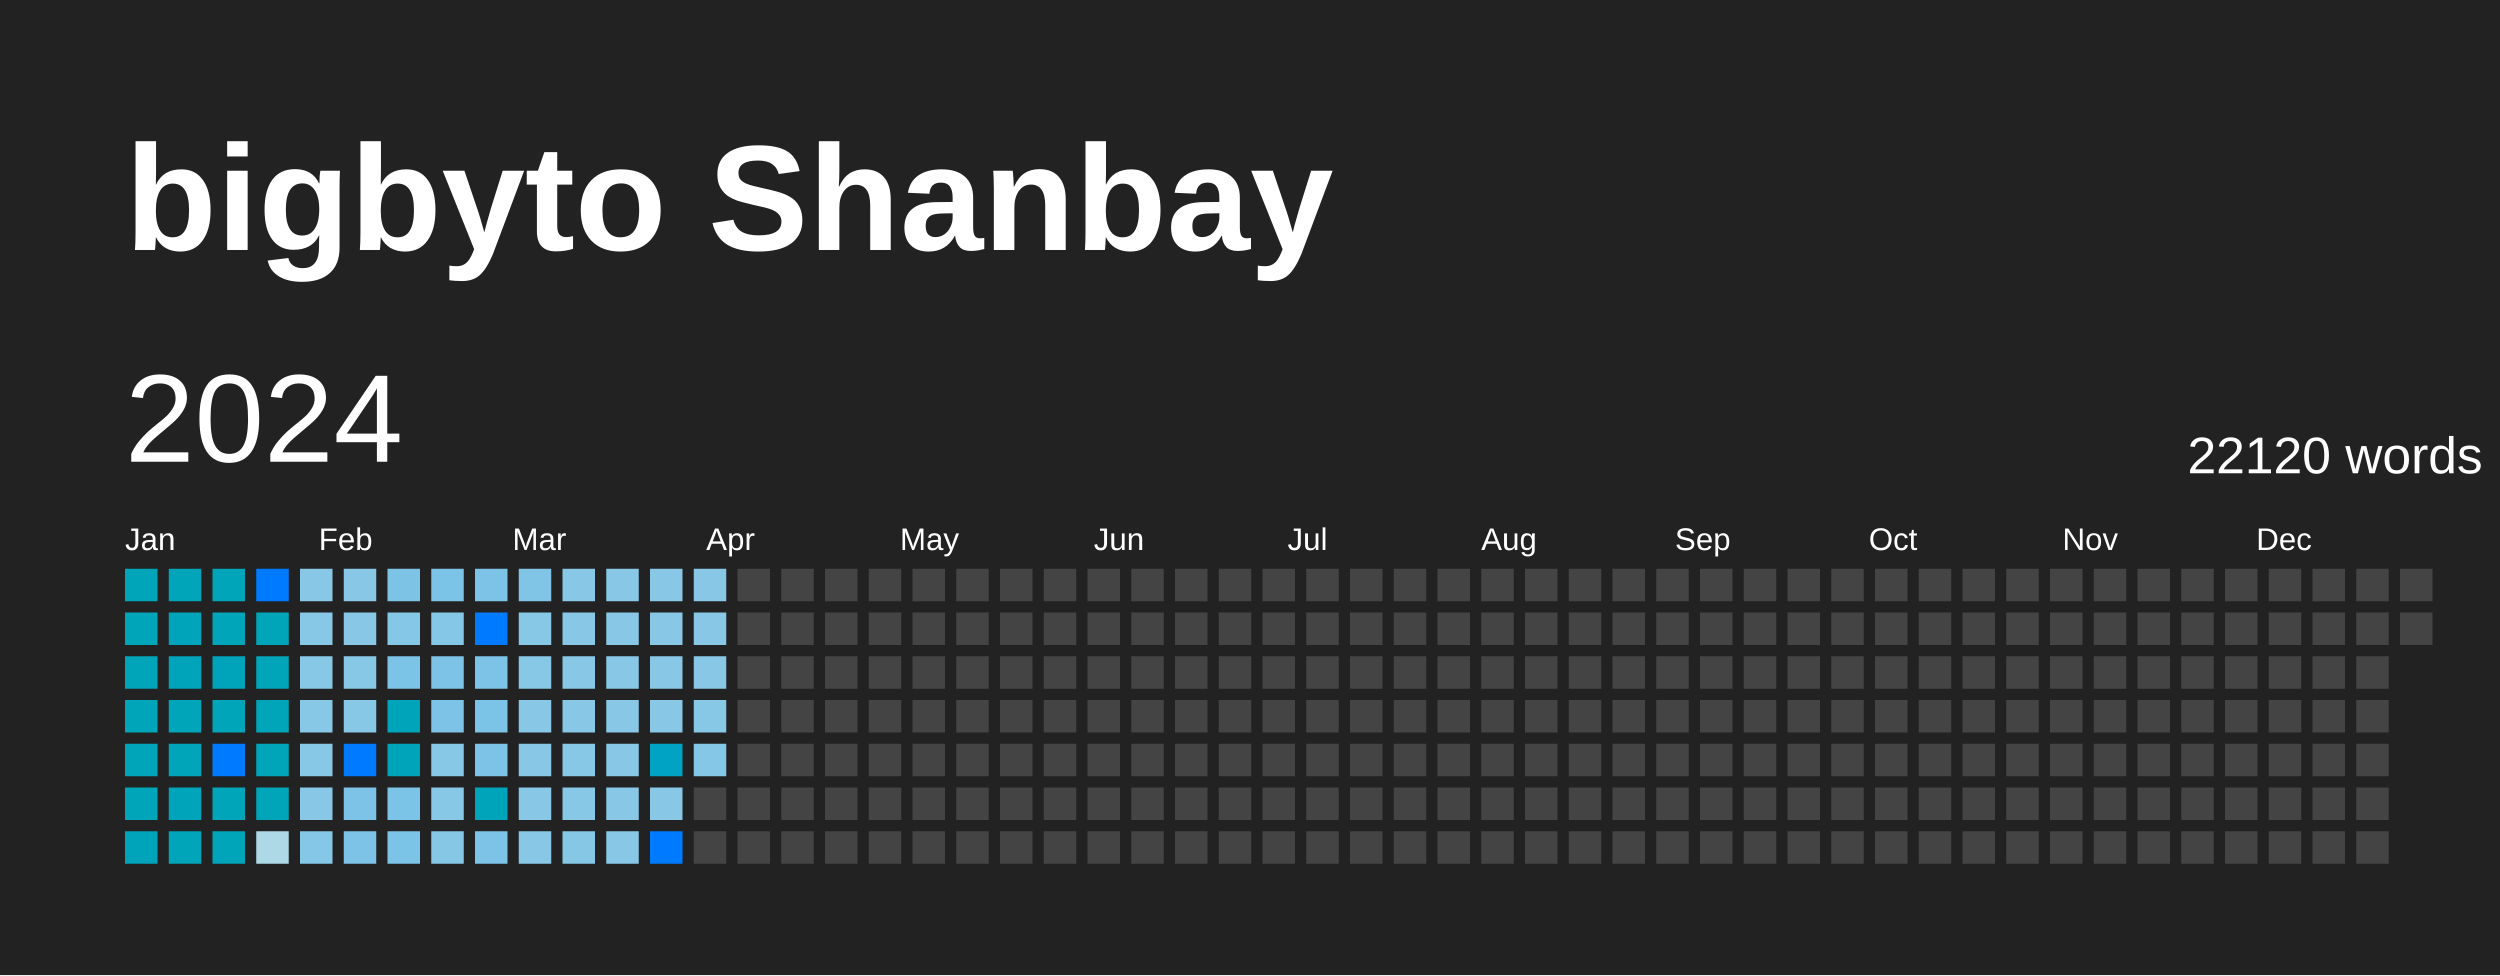
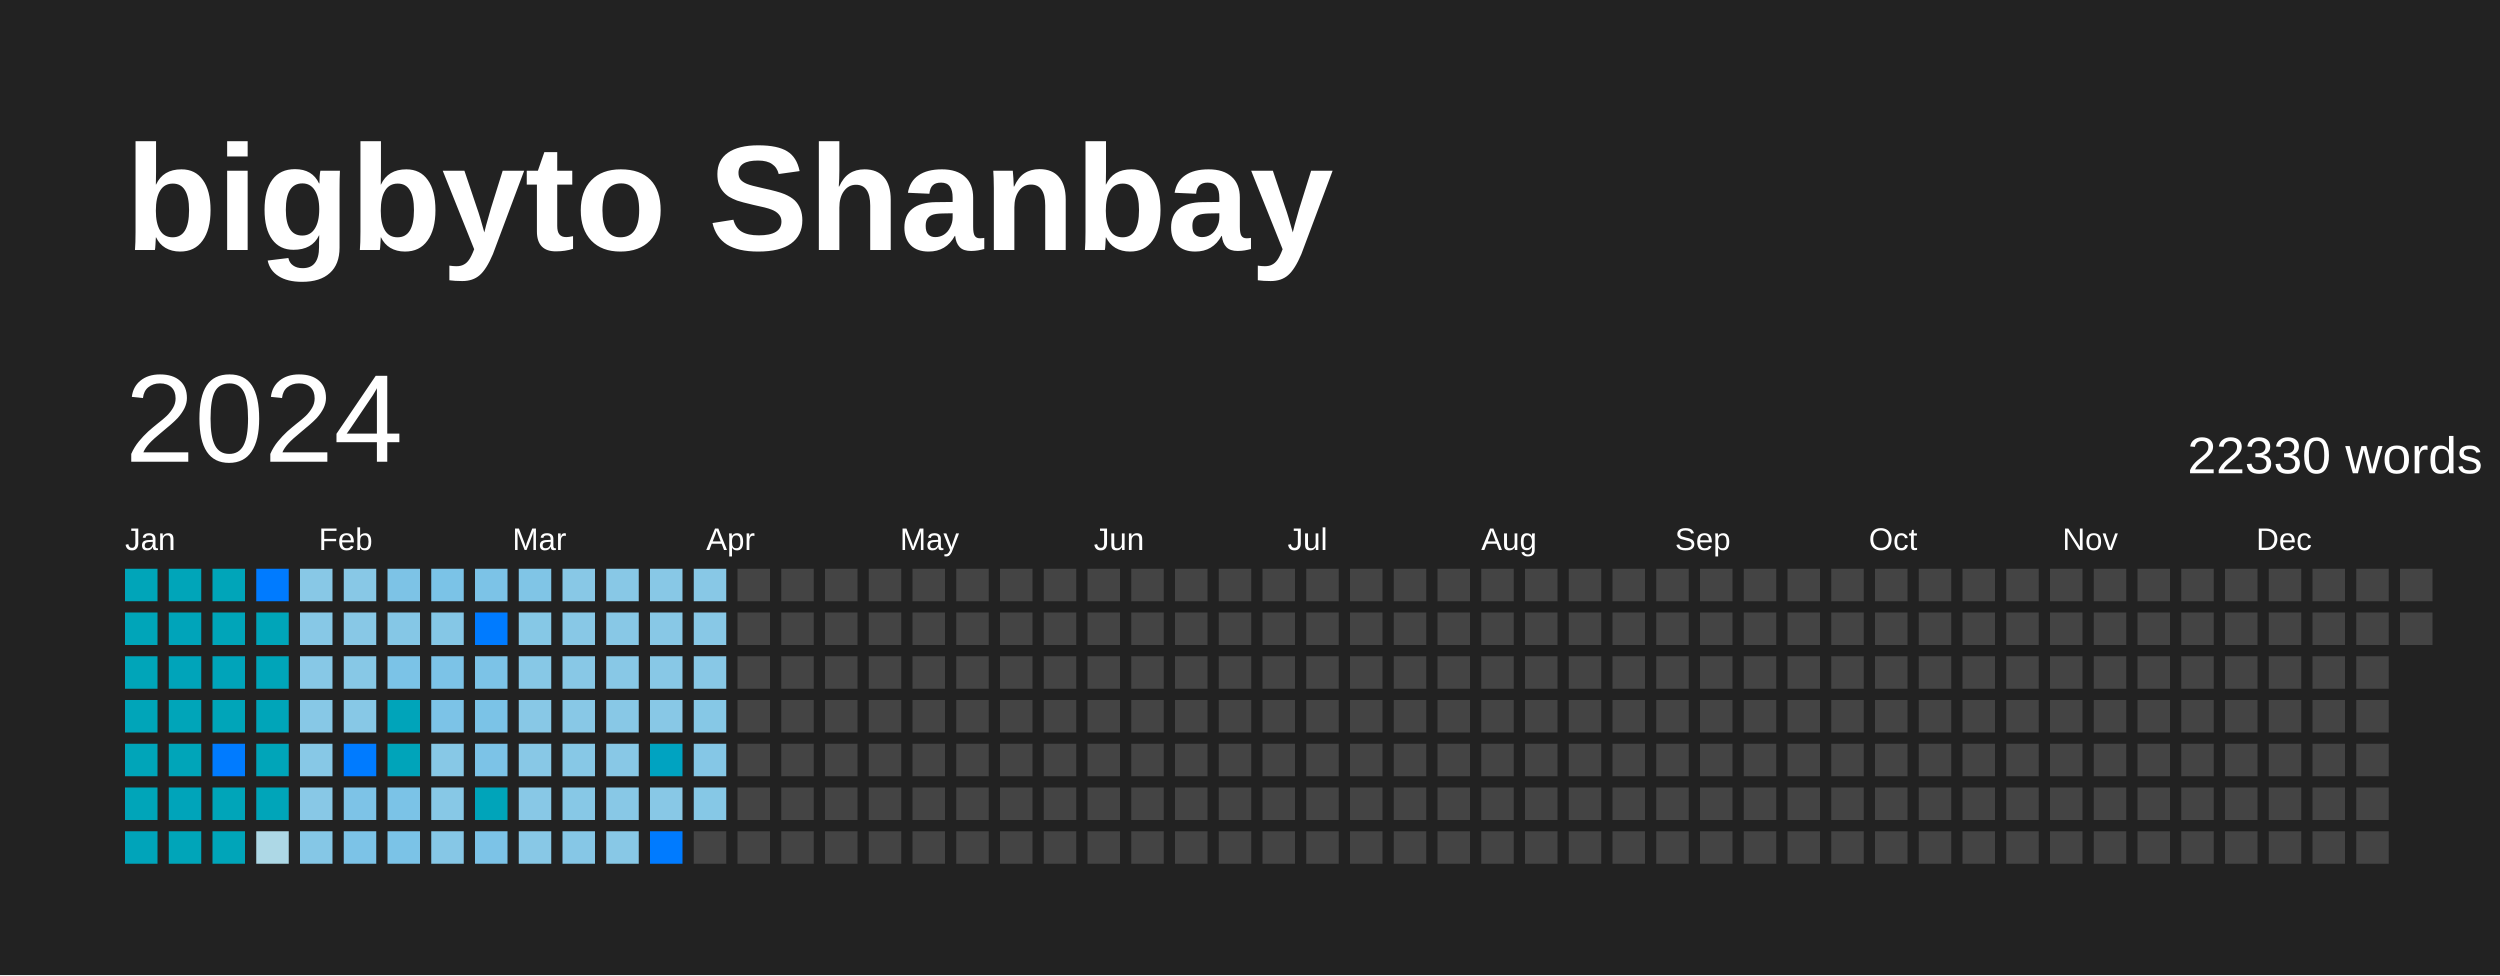
<svg xmlns="http://www.w3.org/2000/svg" baseProfile="full" height="78mm" version="1.1" viewBox="0,0,200,78" width="200mm">
  <defs />
  <rect fill="#222222" height="78" width="200" x="0" y="0" />
  <text fill="#FFFFFF" style="font-size:12px; font-family:Arial; font-weight:bold;" x="10" y="20">bigbyto Shanbay</text>
  <text dominant-baseline="hanging" fill="#FFFFFF" style="font-size:10.0px; font-family:Arial;" x="10" y="30">2024</text>
-   <text dominant-baseline="hanging" fill="#FFFFFF" style="font-size:4.125px; font-family:Arial;" x="175" y="35">22120 words</text>
+   <text dominant-baseline="hanging" fill="#FFFFFF" style="font-size:4.125px; font-family:Arial;" x="175" y="35">22330 words</text>
  <text fill="#FFFFFF" style="font-size:2.5px; font-family:Arial" x="10.0" y="44">Jan</text>
  <text fill="#FFFFFF" style="font-size:2.5px; font-family:Arial" x="25.5" y="44">Feb</text>
  <text fill="#FFFFFF" style="font-size:2.5px; font-family:Arial" x="41.0" y="44">Mar</text>
  <text fill="#FFFFFF" style="font-size:2.5px; font-family:Arial" x="56.5" y="44">Apr</text>
  <text fill="#FFFFFF" style="font-size:2.5px; font-family:Arial" x="72.0" y="44">May</text>
  <text fill="#FFFFFF" style="font-size:2.5px; font-family:Arial" x="87.5" y="44">Jun</text>
  <text fill="#FFFFFF" style="font-size:2.5px; font-family:Arial" x="103.0" y="44">Jul</text>
  <text fill="#FFFFFF" style="font-size:2.5px; font-family:Arial" x="118.5" y="44">Aug</text>
  <text fill="#FFFFFF" style="font-size:2.5px; font-family:Arial" x="134.0" y="44">Sep</text>
  <text fill="#FFFFFF" style="font-size:2.5px; font-family:Arial" x="149.5" y="44">Oct</text>
  <text fill="#FFFFFF" style="font-size:2.5px; font-family:Arial" x="165.0" y="44">Nov</text>
  <text fill="#FFFFFF" style="font-size:2.5px; font-family:Arial" x="180.5" y="44">Dec</text>
  <rect fill="#00a5b9" height="2.6" width="2.6" x="10.0" y="45.5" />
  <rect fill="#00a5b9" height="2.6" width="2.6" x="10.0" y="49.0" />
  <rect fill="#00a5b9" height="2.6" width="2.6" x="10.0" y="52.5" />
  <rect fill="#00a5b9" height="2.6" width="2.6" x="10.0" y="56.0" />
  <rect fill="#00a5b9" height="2.6" width="2.6" x="10.0" y="59.5" />
  <rect fill="#00a5b9" height="2.6" width="2.6" x="10.0" y="63.0" />
  <rect fill="#00a4ba" height="2.6" width="2.6" x="10.0" y="66.5" />
  <rect fill="#00a5b9" height="2.6" width="2.6" x="13.5" y="45.5" />
  <rect fill="#00a4ba" height="2.6" width="2.6" x="13.5" y="49.0" />
  <rect fill="#00a4ba" height="2.6" width="2.6" x="13.5" y="52.5" />
  <rect fill="#00a5b9" height="2.6" width="2.6" x="13.5" y="56.0" />
  <rect fill="#00a5b9" height="2.6" width="2.6" x="13.5" y="59.5" />
  <rect fill="#00a4ba" height="2.6" width="2.6" x="13.5" y="63.0" />
  <rect fill="#00a5b9" height="2.6" width="2.6" x="13.5" y="66.5" />
  <rect fill="#00a5b9" height="2.6" width="2.6" x="17.0" y="45.5" />
  <rect fill="#00a5b9" height="2.6" width="2.6" x="17.0" y="49.0" />
  <rect fill="#00a4ba" height="2.6" width="2.6" x="17.0" y="52.5" />
  <rect fill="#00a5b9" height="2.6" width="2.6" x="17.0" y="56.0" />
  <rect fill="#007BFF" height="2.6" width="2.6" x="17.0" y="59.5" />
  <rect fill="#00a5b9" height="2.6" width="2.6" x="17.0" y="63.0" />
  <rect fill="#00a5b9" height="2.6" width="2.6" x="17.0" y="66.5" />
  <rect fill="#007BFF" height="2.6" width="2.6" x="20.5" y="45.5" />
  <rect fill="#00a5b9" height="2.6" width="2.6" x="20.5" y="49.0" />
  <rect fill="#00a5b9" height="2.6" width="2.6" x="20.5" y="52.5" />
  <rect fill="#00a5b9" height="2.6" width="2.6" x="20.5" y="56.0" />
  <rect fill="#00a5b9" height="2.6" width="2.6" x="20.5" y="59.5" />
  <rect fill="#00a5b9" height="2.6" width="2.6" x="20.5" y="63.0" />
  <rect fill="#add8e6" height="2.6" width="2.6" x="20.5" y="66.5" />
  <rect fill="#88c8e6" height="2.6" width="2.6" x="24.0" y="45.5" />
  <rect fill="#87c8e6" height="2.6" width="2.6" x="24.0" y="49.0" />
  <rect fill="#87c8e6" height="2.6" width="2.6" x="24.0" y="52.5" />
  <rect fill="#87c8e6" height="2.6" width="2.6" x="24.0" y="56.0" />
  <rect fill="#87c8e6" height="2.6" width="2.6" x="24.0" y="59.5" />
  <rect fill="#88c8e6" height="2.6" width="2.6" x="24.0" y="63.0" />
  <rect fill="#85c7e6" height="2.6" width="2.6" x="24.0" y="66.5" />
  <rect fill="#88c8e6" height="2.6" width="2.6" x="27.5" y="45.5" />
  <rect fill="#88c8e6" height="2.6" width="2.6" x="27.5" y="49.0" />
  <rect fill="#87c8e6" height="2.6" width="2.6" x="27.5" y="52.5" />
  <rect fill="#87c8e6" height="2.6" width="2.6" x="27.5" y="56.0" />
  <rect fill="#007BFF" height="2.6" width="2.6" x="27.5" y="59.5" />
  <rect fill="#7dc3e7" height="2.6" width="2.6" x="27.5" y="63.0" />
  <rect fill="#7cc3e7" height="2.6" width="2.6" x="27.5" y="66.5" />
  <rect fill="#7dc3e6" height="2.6" width="2.6" x="31.0" y="45.5" />
  <rect fill="#85c7e6" height="2.6" width="2.6" x="31.0" y="49.0" />
  <rect fill="#7bc3e7" height="2.6" width="2.6" x="31.0" y="52.5" />
  <rect fill="#00a4ba" height="2.6" width="2.6" x="31.0" y="56.0" />
  <rect fill="#00a4ba" height="2.6" width="2.6" x="31.0" y="59.5" />
  <rect fill="#7bc3e7" height="2.6" width="2.6" x="31.0" y="63.0" />
  <rect fill="#7bc3e7" height="2.6" width="2.6" x="31.0" y="66.5" />
  <rect fill="#7bc3e7" height="2.6" width="2.6" x="34.5" y="45.5" />
  <rect fill="#85c7e6" height="2.6" width="2.6" x="34.5" y="49.0" />
  <rect fill="#7cc3e7" height="2.6" width="2.6" x="34.5" y="52.5" />
  <rect fill="#7cc3e7" height="2.6" width="2.6" x="34.5" y="56.0" />
  <rect fill="#87c8e6" height="2.6" width="2.6" x="34.5" y="59.5" />
  <rect fill="#87c8e6" height="2.6" width="2.6" x="34.5" y="63.0" />
  <rect fill="#86c7e6" height="2.6" width="2.6" x="34.5" y="66.5" />
  <rect fill="#7cc3e7" height="2.6" width="2.6" x="38.0" y="45.5" />
  <rect fill="#007BFF" height="2.6" width="2.6" x="38.0" y="49.0" />
  <rect fill="#7cc3e7" height="2.6" width="2.6" x="38.0" y="52.5" />
  <rect fill="#7bc3e7" height="2.6" width="2.6" x="38.0" y="56.0" />
  <rect fill="#7cc3e7" height="2.6" width="2.6" x="38.0" y="59.5" />
  <rect fill="#00a4ba" height="2.6" width="2.6" x="38.0" y="63.0" />
  <rect fill="#7cc3e7" height="2.6" width="2.6" x="38.0" y="66.5" />
  <rect fill="#80c5e6" height="2.6" width="2.6" x="41.5" y="45.5" />
  <rect fill="#86c8e6" height="2.6" width="2.6" x="41.5" y="49.0" />
  <rect fill="#87c8e6" height="2.6" width="2.6" x="41.5" y="52.5" />
  <rect fill="#88c8e6" height="2.6" width="2.6" x="41.5" y="56.0" />
  <rect fill="#88c8e6" height="2.6" width="2.6" x="41.5" y="59.5" />
  <rect fill="#88c8e6" height="2.6" width="2.6" x="41.5" y="63.0" />
  <rect fill="#88c8e6" height="2.6" width="2.6" x="41.5" y="66.5" />
  <rect fill="#88c8e6" height="2.6" width="2.6" x="45.0" y="45.5" />
  <rect fill="#88c8e6" height="2.6" width="2.6" x="45.0" y="49.0" />
  <rect fill="#88c8e6" height="2.6" width="2.6" x="45.0" y="52.5" />
  <rect fill="#88c8e6" height="2.6" width="2.6" x="45.0" y="56.0" />
  <rect fill="#87c8e6" height="2.6" width="2.6" x="45.0" y="59.5" />
  <rect fill="#87c8e6" height="2.6" width="2.6" x="45.0" y="63.0" />
  <rect fill="#86c7e6" height="2.6" width="2.6" x="45.0" y="66.5" />
  <rect fill="#88c8e6" height="2.6" width="2.6" x="48.5" y="45.5" />
  <rect fill="#88c8e6" height="2.6" width="2.6" x="48.5" y="49.0" />
  <rect fill="#88c8e6" height="2.6" width="2.6" x="48.5" y="52.5" />
  <rect fill="#88c8e6" height="2.6" width="2.6" x="48.5" y="56.0" />
  <rect fill="#88c8e6" height="2.6" width="2.6" x="48.5" y="59.5" />
  <rect fill="#88c8e6" height="2.6" width="2.6" x="48.5" y="63.0" />
  <rect fill="#88c8e6" height="2.6" width="2.6" x="48.5" y="66.5" />
  <rect fill="#88c8e6" height="2.6" width="2.6" x="52.0" y="45.5" />
  <rect fill="#88c8e6" height="2.6" width="2.6" x="52.0" y="49.0" />
  <rect fill="#88c8e6" height="2.6" width="2.6" x="52.0" y="52.5" />
  <rect fill="#88c8e6" height="2.6" width="2.6" x="52.0" y="56.0" />
  <rect fill="#00a3c1" height="2.6" width="2.6" x="52.0" y="59.5" />
  <rect fill="#88c8e6" height="2.6" width="2.6" x="52.0" y="63.0" />
  <rect fill="#007BFF" height="2.6" width="2.6" x="52.0" y="66.5" />
  <rect fill="#88c8e6" height="2.6" width="2.6" x="55.5" y="45.5" />
  <rect fill="#88c8e6" height="2.6" width="2.6" x="55.5" y="49.0" />
  <rect fill="#88c8e6" height="2.6" width="2.6" x="55.5" y="52.5" />
  <rect fill="#86c8e6" height="2.6" width="2.6" x="55.5" y="56.0" />
  <rect fill="#85c7e6" height="2.6" width="2.6" x="55.5" y="59.5" />
-   <rect fill="#444444" height="2.6" width="2.6" x="55.5" y="63.0" />
+   <rect fill="#86c8e6" height="2.6" width="2.6" x="55.5" y="63.0" />
  <rect fill="#444444" height="2.6" width="2.6" x="55.5" y="66.5" />
  <rect fill="#444444" height="2.6" width="2.6" x="59.0" y="45.5" />
  <rect fill="#444444" height="2.6" width="2.6" x="59.0" y="49.0" />
  <rect fill="#444444" height="2.6" width="2.6" x="59.0" y="52.5" />
  <rect fill="#444444" height="2.6" width="2.6" x="59.0" y="56.0" />
  <rect fill="#444444" height="2.6" width="2.6" x="59.0" y="59.5" />
  <rect fill="#444444" height="2.6" width="2.6" x="59.0" y="63.0" />
  <rect fill="#444444" height="2.6" width="2.6" x="59.0" y="66.5" />
  <rect fill="#444444" height="2.6" width="2.6" x="62.5" y="45.5" />
  <rect fill="#444444" height="2.6" width="2.6" x="62.5" y="49.0" />
  <rect fill="#444444" height="2.6" width="2.6" x="62.5" y="52.5" />
  <rect fill="#444444" height="2.6" width="2.6" x="62.5" y="56.0" />
  <rect fill="#444444" height="2.6" width="2.6" x="62.5" y="59.5" />
  <rect fill="#444444" height="2.6" width="2.6" x="62.5" y="63.0" />
  <rect fill="#444444" height="2.6" width="2.6" x="62.5" y="66.5" />
  <rect fill="#444444" height="2.6" width="2.6" x="66.0" y="45.5" />
  <rect fill="#444444" height="2.6" width="2.6" x="66.0" y="49.0" />
  <rect fill="#444444" height="2.6" width="2.6" x="66.0" y="52.5" />
  <rect fill="#444444" height="2.6" width="2.6" x="66.0" y="56.0" />
  <rect fill="#444444" height="2.6" width="2.6" x="66.0" y="59.5" />
  <rect fill="#444444" height="2.6" width="2.6" x="66.0" y="63.0" />
  <rect fill="#444444" height="2.6" width="2.6" x="66.0" y="66.5" />
  <rect fill="#444444" height="2.6" width="2.6" x="69.5" y="45.5" />
  <rect fill="#444444" height="2.6" width="2.6" x="69.5" y="49.0" />
  <rect fill="#444444" height="2.6" width="2.6" x="69.5" y="52.5" />
  <rect fill="#444444" height="2.6" width="2.6" x="69.5" y="56.0" />
  <rect fill="#444444" height="2.6" width="2.6" x="69.5" y="59.5" />
  <rect fill="#444444" height="2.6" width="2.6" x="69.5" y="63.0" />
  <rect fill="#444444" height="2.6" width="2.6" x="69.5" y="66.5" />
  <rect fill="#444444" height="2.6" width="2.6" x="73.0" y="45.5" />
  <rect fill="#444444" height="2.6" width="2.6" x="73.0" y="49.0" />
  <rect fill="#444444" height="2.6" width="2.6" x="73.0" y="52.5" />
  <rect fill="#444444" height="2.6" width="2.6" x="73.0" y="56.0" />
  <rect fill="#444444" height="2.6" width="2.6" x="73.0" y="59.5" />
  <rect fill="#444444" height="2.6" width="2.6" x="73.0" y="63.0" />
  <rect fill="#444444" height="2.6" width="2.6" x="73.0" y="66.5" />
  <rect fill="#444444" height="2.6" width="2.6" x="76.5" y="45.5" />
  <rect fill="#444444" height="2.6" width="2.6" x="76.5" y="49.0" />
  <rect fill="#444444" height="2.6" width="2.6" x="76.5" y="52.5" />
  <rect fill="#444444" height="2.6" width="2.6" x="76.5" y="56.0" />
  <rect fill="#444444" height="2.6" width="2.6" x="76.5" y="59.5" />
  <rect fill="#444444" height="2.6" width="2.6" x="76.5" y="63.0" />
  <rect fill="#444444" height="2.6" width="2.6" x="76.5" y="66.5" />
  <rect fill="#444444" height="2.6" width="2.6" x="80.0" y="45.5" />
  <rect fill="#444444" height="2.6" width="2.6" x="80.0" y="49.0" />
  <rect fill="#444444" height="2.6" width="2.6" x="80.0" y="52.5" />
  <rect fill="#444444" height="2.6" width="2.6" x="80.0" y="56.0" />
  <rect fill="#444444" height="2.6" width="2.6" x="80.0" y="59.5" />
  <rect fill="#444444" height="2.6" width="2.6" x="80.0" y="63.0" />
  <rect fill="#444444" height="2.6" width="2.6" x="80.0" y="66.5" />
  <rect fill="#444444" height="2.6" width="2.6" x="83.5" y="45.5" />
  <rect fill="#444444" height="2.6" width="2.6" x="83.5" y="49.0" />
  <rect fill="#444444" height="2.6" width="2.6" x="83.5" y="52.5" />
  <rect fill="#444444" height="2.6" width="2.6" x="83.5" y="56.0" />
  <rect fill="#444444" height="2.6" width="2.6" x="83.5" y="59.5" />
  <rect fill="#444444" height="2.6" width="2.6" x="83.5" y="63.0" />
  <rect fill="#444444" height="2.6" width="2.6" x="83.5" y="66.5" />
  <rect fill="#444444" height="2.6" width="2.6" x="87.0" y="45.5" />
  <rect fill="#444444" height="2.6" width="2.6" x="87.0" y="49.0" />
  <rect fill="#444444" height="2.6" width="2.6" x="87.0" y="52.5" />
  <rect fill="#444444" height="2.6" width="2.6" x="87.0" y="56.0" />
  <rect fill="#444444" height="2.6" width="2.6" x="87.0" y="59.5" />
  <rect fill="#444444" height="2.6" width="2.6" x="87.0" y="63.0" />
  <rect fill="#444444" height="2.6" width="2.6" x="87.0" y="66.5" />
  <rect fill="#444444" height="2.6" width="2.6" x="90.5" y="45.5" />
  <rect fill="#444444" height="2.6" width="2.6" x="90.5" y="49.0" />
  <rect fill="#444444" height="2.6" width="2.6" x="90.5" y="52.5" />
  <rect fill="#444444" height="2.6" width="2.6" x="90.5" y="56.0" />
  <rect fill="#444444" height="2.6" width="2.6" x="90.5" y="59.5" />
  <rect fill="#444444" height="2.6" width="2.6" x="90.5" y="63.0" />
  <rect fill="#444444" height="2.6" width="2.6" x="90.5" y="66.5" />
  <rect fill="#444444" height="2.6" width="2.6" x="94.0" y="45.5" />
  <rect fill="#444444" height="2.6" width="2.6" x="94.0" y="49.0" />
  <rect fill="#444444" height="2.6" width="2.6" x="94.0" y="52.5" />
  <rect fill="#444444" height="2.6" width="2.6" x="94.0" y="56.0" />
  <rect fill="#444444" height="2.6" width="2.6" x="94.0" y="59.5" />
  <rect fill="#444444" height="2.6" width="2.6" x="94.0" y="63.0" />
  <rect fill="#444444" height="2.6" width="2.6" x="94.0" y="66.5" />
  <rect fill="#444444" height="2.6" width="2.6" x="97.5" y="45.5" />
  <rect fill="#444444" height="2.6" width="2.6" x="97.5" y="49.0" />
  <rect fill="#444444" height="2.6" width="2.6" x="97.5" y="52.5" />
  <rect fill="#444444" height="2.6" width="2.6" x="97.5" y="56.0" />
  <rect fill="#444444" height="2.6" width="2.6" x="97.5" y="59.5" />
  <rect fill="#444444" height="2.6" width="2.6" x="97.5" y="63.0" />
  <rect fill="#444444" height="2.6" width="2.6" x="97.5" y="66.5" />
  <rect fill="#444444" height="2.6" width="2.6" x="101.0" y="45.5" />
  <rect fill="#444444" height="2.6" width="2.6" x="101.0" y="49.0" />
  <rect fill="#444444" height="2.6" width="2.6" x="101.0" y="52.5" />
  <rect fill="#444444" height="2.6" width="2.6" x="101.0" y="56.0" />
  <rect fill="#444444" height="2.6" width="2.6" x="101.0" y="59.5" />
  <rect fill="#444444" height="2.6" width="2.6" x="101.0" y="63.0" />
  <rect fill="#444444" height="2.6" width="2.6" x="101.0" y="66.5" />
  <rect fill="#444444" height="2.6" width="2.6" x="104.5" y="45.5" />
  <rect fill="#444444" height="2.6" width="2.6" x="104.5" y="49.0" />
  <rect fill="#444444" height="2.6" width="2.6" x="104.5" y="52.5" />
  <rect fill="#444444" height="2.6" width="2.6" x="104.5" y="56.0" />
  <rect fill="#444444" height="2.6" width="2.6" x="104.5" y="59.5" />
  <rect fill="#444444" height="2.6" width="2.6" x="104.5" y="63.0" />
  <rect fill="#444444" height="2.6" width="2.6" x="104.5" y="66.5" />
  <rect fill="#444444" height="2.6" width="2.6" x="108.0" y="45.5" />
  <rect fill="#444444" height="2.6" width="2.6" x="108.0" y="49.0" />
  <rect fill="#444444" height="2.6" width="2.6" x="108.0" y="52.5" />
  <rect fill="#444444" height="2.6" width="2.6" x="108.0" y="56.0" />
  <rect fill="#444444" height="2.6" width="2.6" x="108.0" y="59.5" />
  <rect fill="#444444" height="2.6" width="2.6" x="108.0" y="63.0" />
  <rect fill="#444444" height="2.6" width="2.6" x="108.0" y="66.5" />
  <rect fill="#444444" height="2.6" width="2.6" x="111.5" y="45.5" />
  <rect fill="#444444" height="2.6" width="2.6" x="111.5" y="49.0" />
  <rect fill="#444444" height="2.6" width="2.6" x="111.5" y="52.5" />
  <rect fill="#444444" height="2.6" width="2.6" x="111.5" y="56.0" />
  <rect fill="#444444" height="2.6" width="2.6" x="111.5" y="59.5" />
  <rect fill="#444444" height="2.6" width="2.6" x="111.5" y="63.0" />
  <rect fill="#444444" height="2.6" width="2.6" x="111.5" y="66.5" />
  <rect fill="#444444" height="2.6" width="2.6" x="115.0" y="45.5" />
  <rect fill="#444444" height="2.6" width="2.6" x="115.0" y="49.0" />
  <rect fill="#444444" height="2.6" width="2.6" x="115.0" y="52.5" />
  <rect fill="#444444" height="2.6" width="2.6" x="115.0" y="56.0" />
  <rect fill="#444444" height="2.6" width="2.6" x="115.0" y="59.5" />
  <rect fill="#444444" height="2.6" width="2.6" x="115.0" y="63.0" />
  <rect fill="#444444" height="2.6" width="2.6" x="115.0" y="66.5" />
  <rect fill="#444444" height="2.6" width="2.6" x="118.5" y="45.5" />
  <rect fill="#444444" height="2.6" width="2.6" x="118.5" y="49.0" />
  <rect fill="#444444" height="2.6" width="2.6" x="118.5" y="52.5" />
  <rect fill="#444444" height="2.6" width="2.6" x="118.5" y="56.0" />
  <rect fill="#444444" height="2.6" width="2.6" x="118.5" y="59.5" />
  <rect fill="#444444" height="2.6" width="2.6" x="118.5" y="63.0" />
  <rect fill="#444444" height="2.6" width="2.6" x="118.5" y="66.5" />
  <rect fill="#444444" height="2.6" width="2.6" x="122.0" y="45.5" />
  <rect fill="#444444" height="2.6" width="2.6" x="122.0" y="49.0" />
  <rect fill="#444444" height="2.6" width="2.6" x="122.0" y="52.5" />
  <rect fill="#444444" height="2.6" width="2.6" x="122.0" y="56.0" />
  <rect fill="#444444" height="2.6" width="2.6" x="122.0" y="59.5" />
  <rect fill="#444444" height="2.6" width="2.6" x="122.0" y="63.0" />
  <rect fill="#444444" height="2.6" width="2.6" x="122.0" y="66.5" />
  <rect fill="#444444" height="2.6" width="2.6" x="125.5" y="45.5" />
  <rect fill="#444444" height="2.6" width="2.6" x="125.5" y="49.0" />
  <rect fill="#444444" height="2.6" width="2.6" x="125.5" y="52.5" />
  <rect fill="#444444" height="2.6" width="2.6" x="125.5" y="56.0" />
  <rect fill="#444444" height="2.6" width="2.6" x="125.5" y="59.5" />
  <rect fill="#444444" height="2.6" width="2.6" x="125.5" y="63.0" />
  <rect fill="#444444" height="2.6" width="2.6" x="125.5" y="66.5" />
  <rect fill="#444444" height="2.6" width="2.6" x="129.0" y="45.5" />
  <rect fill="#444444" height="2.6" width="2.6" x="129.0" y="49.0" />
  <rect fill="#444444" height="2.6" width="2.6" x="129.0" y="52.5" />
  <rect fill="#444444" height="2.6" width="2.6" x="129.0" y="56.0" />
  <rect fill="#444444" height="2.6" width="2.6" x="129.0" y="59.5" />
  <rect fill="#444444" height="2.6" width="2.6" x="129.0" y="63.0" />
  <rect fill="#444444" height="2.6" width="2.6" x="129.0" y="66.5" />
  <rect fill="#444444" height="2.6" width="2.6" x="132.5" y="45.5" />
  <rect fill="#444444" height="2.6" width="2.6" x="132.5" y="49.0" />
  <rect fill="#444444" height="2.6" width="2.6" x="132.5" y="52.5" />
  <rect fill="#444444" height="2.6" width="2.6" x="132.5" y="56.0" />
  <rect fill="#444444" height="2.6" width="2.6" x="132.5" y="59.5" />
  <rect fill="#444444" height="2.6" width="2.6" x="132.5" y="63.0" />
  <rect fill="#444444" height="2.6" width="2.6" x="132.5" y="66.5" />
  <rect fill="#444444" height="2.6" width="2.6" x="136.0" y="45.5" />
  <rect fill="#444444" height="2.6" width="2.6" x="136.0" y="49.0" />
  <rect fill="#444444" height="2.6" width="2.6" x="136.0" y="52.5" />
  <rect fill="#444444" height="2.6" width="2.6" x="136.0" y="56.0" />
  <rect fill="#444444" height="2.6" width="2.6" x="136.0" y="59.5" />
  <rect fill="#444444" height="2.6" width="2.6" x="136.0" y="63.0" />
  <rect fill="#444444" height="2.6" width="2.6" x="136.0" y="66.5" />
  <rect fill="#444444" height="2.6" width="2.6" x="139.5" y="45.5" />
  <rect fill="#444444" height="2.6" width="2.6" x="139.5" y="49.0" />
  <rect fill="#444444" height="2.6" width="2.6" x="139.5" y="52.5" />
  <rect fill="#444444" height="2.6" width="2.6" x="139.5" y="56.0" />
  <rect fill="#444444" height="2.6" width="2.6" x="139.5" y="59.5" />
  <rect fill="#444444" height="2.6" width="2.6" x="139.5" y="63.0" />
  <rect fill="#444444" height="2.6" width="2.6" x="139.5" y="66.5" />
  <rect fill="#444444" height="2.6" width="2.6" x="143.0" y="45.5" />
  <rect fill="#444444" height="2.6" width="2.6" x="143.0" y="49.0" />
  <rect fill="#444444" height="2.6" width="2.6" x="143.0" y="52.5" />
  <rect fill="#444444" height="2.6" width="2.6" x="143.0" y="56.0" />
  <rect fill="#444444" height="2.6" width="2.6" x="143.0" y="59.5" />
  <rect fill="#444444" height="2.6" width="2.6" x="143.0" y="63.0" />
  <rect fill="#444444" height="2.6" width="2.6" x="143.0" y="66.5" />
  <rect fill="#444444" height="2.6" width="2.6" x="146.5" y="45.5" />
  <rect fill="#444444" height="2.6" width="2.6" x="146.5" y="49.0" />
  <rect fill="#444444" height="2.6" width="2.6" x="146.5" y="52.5" />
  <rect fill="#444444" height="2.6" width="2.6" x="146.5" y="56.0" />
  <rect fill="#444444" height="2.6" width="2.6" x="146.5" y="59.5" />
  <rect fill="#444444" height="2.6" width="2.6" x="146.5" y="63.0" />
  <rect fill="#444444" height="2.6" width="2.6" x="146.5" y="66.5" />
  <rect fill="#444444" height="2.6" width="2.6" x="150.0" y="45.5" />
  <rect fill="#444444" height="2.6" width="2.6" x="150.0" y="49.0" />
  <rect fill="#444444" height="2.6" width="2.6" x="150.0" y="52.5" />
  <rect fill="#444444" height="2.6" width="2.6" x="150.0" y="56.0" />
  <rect fill="#444444" height="2.6" width="2.6" x="150.0" y="59.5" />
  <rect fill="#444444" height="2.6" width="2.6" x="150.0" y="63.0" />
  <rect fill="#444444" height="2.6" width="2.6" x="150.0" y="66.5" />
  <rect fill="#444444" height="2.6" width="2.6" x="153.5" y="45.5" />
  <rect fill="#444444" height="2.6" width="2.6" x="153.5" y="49.0" />
  <rect fill="#444444" height="2.6" width="2.6" x="153.5" y="52.5" />
  <rect fill="#444444" height="2.6" width="2.6" x="153.5" y="56.0" />
  <rect fill="#444444" height="2.6" width="2.6" x="153.5" y="59.5" />
  <rect fill="#444444" height="2.6" width="2.6" x="153.5" y="63.0" />
  <rect fill="#444444" height="2.6" width="2.6" x="153.5" y="66.5" />
  <rect fill="#444444" height="2.6" width="2.6" x="157.0" y="45.5" />
  <rect fill="#444444" height="2.6" width="2.6" x="157.0" y="49.0" />
  <rect fill="#444444" height="2.6" width="2.6" x="157.0" y="52.5" />
  <rect fill="#444444" height="2.6" width="2.6" x="157.0" y="56.0" />
  <rect fill="#444444" height="2.6" width="2.6" x="157.0" y="59.5" />
  <rect fill="#444444" height="2.6" width="2.6" x="157.0" y="63.0" />
  <rect fill="#444444" height="2.6" width="2.6" x="157.0" y="66.5" />
  <rect fill="#444444" height="2.6" width="2.6" x="160.5" y="45.5" />
  <rect fill="#444444" height="2.6" width="2.6" x="160.5" y="49.0" />
  <rect fill="#444444" height="2.6" width="2.6" x="160.5" y="52.5" />
  <rect fill="#444444" height="2.6" width="2.6" x="160.5" y="56.0" />
  <rect fill="#444444" height="2.6" width="2.6" x="160.5" y="59.5" />
  <rect fill="#444444" height="2.6" width="2.6" x="160.5" y="63.0" />
  <rect fill="#444444" height="2.6" width="2.6" x="160.5" y="66.5" />
  <rect fill="#444444" height="2.6" width="2.6" x="164.0" y="45.5" />
  <rect fill="#444444" height="2.6" width="2.6" x="164.0" y="49.0" />
  <rect fill="#444444" height="2.6" width="2.6" x="164.0" y="52.5" />
  <rect fill="#444444" height="2.6" width="2.6" x="164.0" y="56.0" />
  <rect fill="#444444" height="2.6" width="2.6" x="164.0" y="59.5" />
  <rect fill="#444444" height="2.6" width="2.6" x="164.0" y="63.0" />
  <rect fill="#444444" height="2.6" width="2.6" x="164.0" y="66.5" />
  <rect fill="#444444" height="2.6" width="2.6" x="167.5" y="45.5" />
  <rect fill="#444444" height="2.6" width="2.6" x="167.5" y="49.0" />
  <rect fill="#444444" height="2.6" width="2.6" x="167.5" y="52.5" />
  <rect fill="#444444" height="2.6" width="2.6" x="167.5" y="56.0" />
  <rect fill="#444444" height="2.6" width="2.6" x="167.5" y="59.5" />
  <rect fill="#444444" height="2.6" width="2.6" x="167.5" y="63.0" />
  <rect fill="#444444" height="2.6" width="2.6" x="167.5" y="66.5" />
  <rect fill="#444444" height="2.6" width="2.6" x="171.0" y="45.5" />
  <rect fill="#444444" height="2.6" width="2.6" x="171.0" y="49.0" />
  <rect fill="#444444" height="2.6" width="2.6" x="171.0" y="52.5" />
  <rect fill="#444444" height="2.6" width="2.6" x="171.0" y="56.0" />
  <rect fill="#444444" height="2.6" width="2.6" x="171.0" y="59.5" />
  <rect fill="#444444" height="2.6" width="2.6" x="171.0" y="63.0" />
  <rect fill="#444444" height="2.6" width="2.6" x="171.0" y="66.5" />
  <rect fill="#444444" height="2.6" width="2.6" x="174.5" y="45.5" />
  <rect fill="#444444" height="2.6" width="2.6" x="174.5" y="49.0" />
  <rect fill="#444444" height="2.6" width="2.6" x="174.5" y="52.5" />
  <rect fill="#444444" height="2.6" width="2.6" x="174.5" y="56.0" />
  <rect fill="#444444" height="2.6" width="2.6" x="174.5" y="59.5" />
  <rect fill="#444444" height="2.6" width="2.6" x="174.5" y="63.0" />
  <rect fill="#444444" height="2.6" width="2.6" x="174.5" y="66.5" />
  <rect fill="#444444" height="2.6" width="2.6" x="178.0" y="45.5" />
  <rect fill="#444444" height="2.6" width="2.6" x="178.0" y="49.0" />
  <rect fill="#444444" height="2.6" width="2.6" x="178.0" y="52.5" />
  <rect fill="#444444" height="2.6" width="2.6" x="178.0" y="56.0" />
  <rect fill="#444444" height="2.6" width="2.6" x="178.0" y="59.5" />
  <rect fill="#444444" height="2.6" width="2.6" x="178.0" y="63.0" />
  <rect fill="#444444" height="2.6" width="2.6" x="178.0" y="66.5" />
  <rect fill="#444444" height="2.6" width="2.6" x="181.5" y="45.5" />
  <rect fill="#444444" height="2.6" width="2.6" x="181.5" y="49.0" />
  <rect fill="#444444" height="2.6" width="2.6" x="181.5" y="52.5" />
  <rect fill="#444444" height="2.6" width="2.6" x="181.5" y="56.0" />
  <rect fill="#444444" height="2.6" width="2.6" x="181.5" y="59.5" />
  <rect fill="#444444" height="2.6" width="2.6" x="181.5" y="63.0" />
  <rect fill="#444444" height="2.6" width="2.6" x="181.5" y="66.5" />
  <rect fill="#444444" height="2.6" width="2.6" x="185.0" y="45.5" />
  <rect fill="#444444" height="2.6" width="2.6" x="185.0" y="49.0" />
  <rect fill="#444444" height="2.6" width="2.6" x="185.0" y="52.5" />
  <rect fill="#444444" height="2.6" width="2.6" x="185.0" y="56.0" />
  <rect fill="#444444" height="2.6" width="2.6" x="185.0" y="59.5" />
  <rect fill="#444444" height="2.6" width="2.6" x="185.0" y="63.0" />
  <rect fill="#444444" height="2.6" width="2.6" x="185.0" y="66.5" />
  <rect fill="#444444" height="2.6" width="2.6" x="188.5" y="45.5" />
  <rect fill="#444444" height="2.6" width="2.6" x="188.5" y="49.0" />
  <rect fill="#444444" height="2.6" width="2.6" x="188.5" y="52.5" />
  <rect fill="#444444" height="2.6" width="2.6" x="188.5" y="56.0" />
  <rect fill="#444444" height="2.6" width="2.6" x="188.5" y="59.5" />
  <rect fill="#444444" height="2.6" width="2.6" x="188.5" y="63.0" />
  <rect fill="#444444" height="2.6" width="2.6" x="188.5" y="66.5" />
  <rect fill="#444444" height="2.6" width="2.6" x="192.0" y="45.5" />
  <rect fill="#444444" height="2.6" width="2.6" x="192.0" y="49.0" />
</svg>
